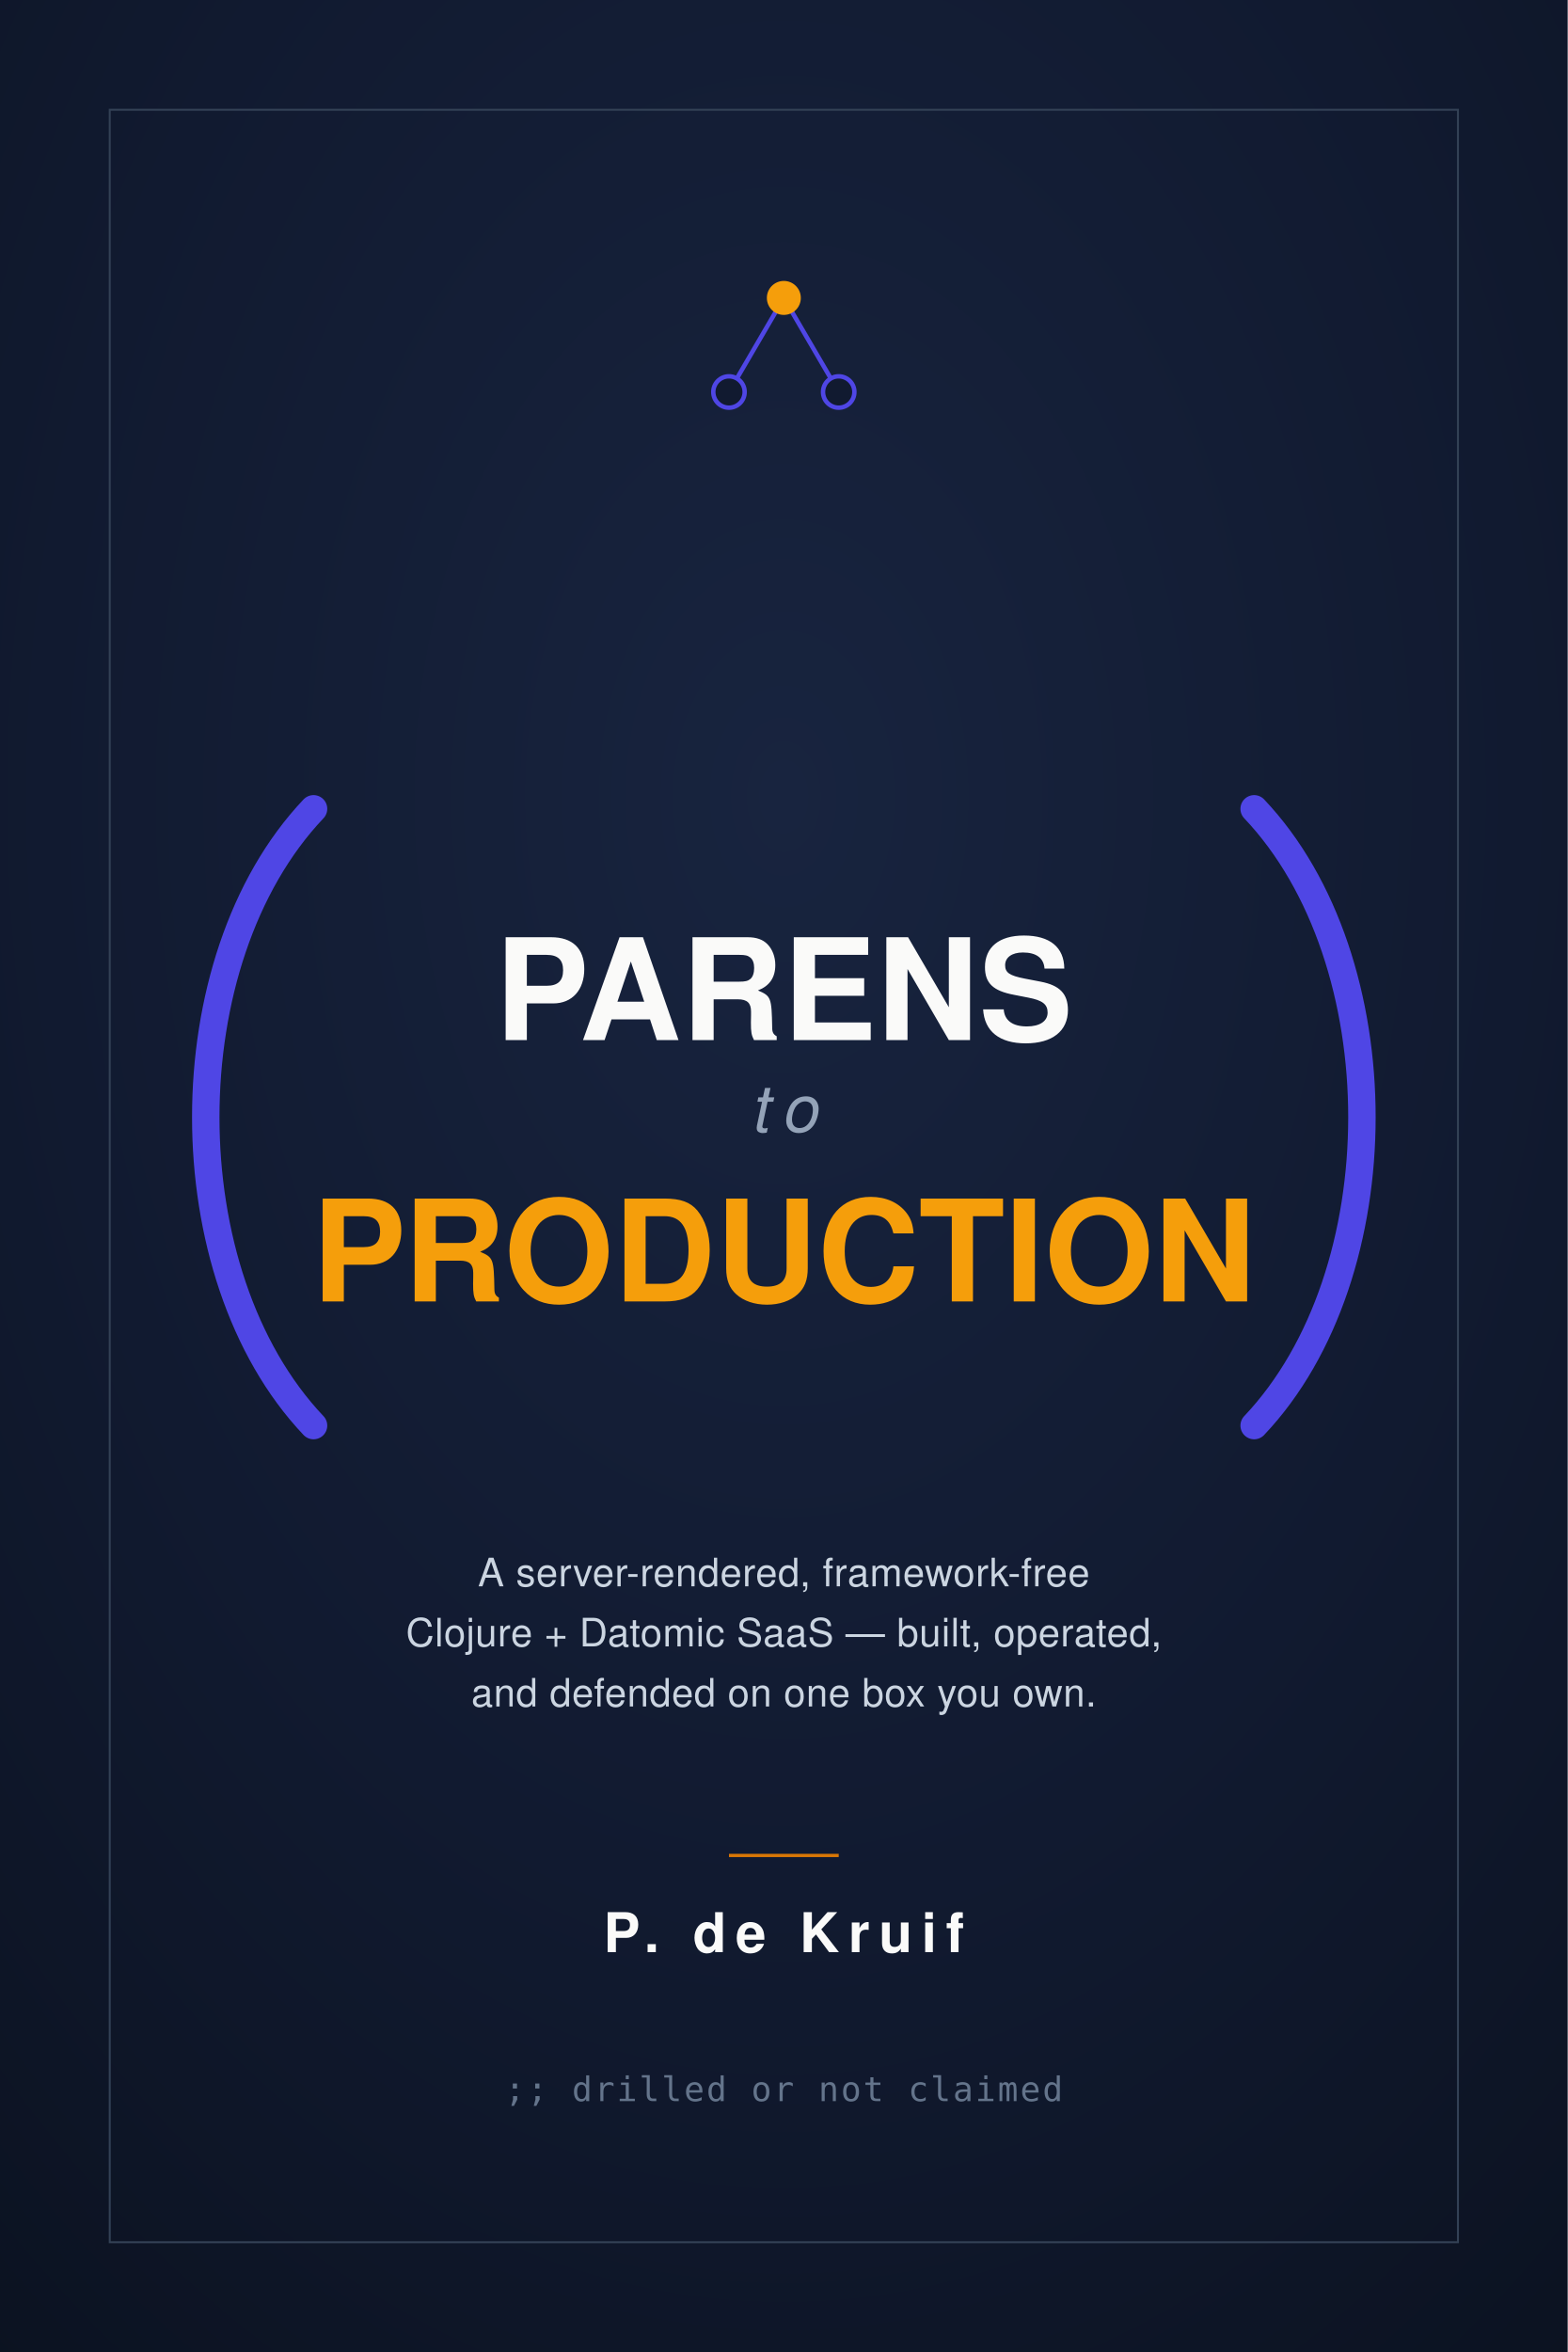
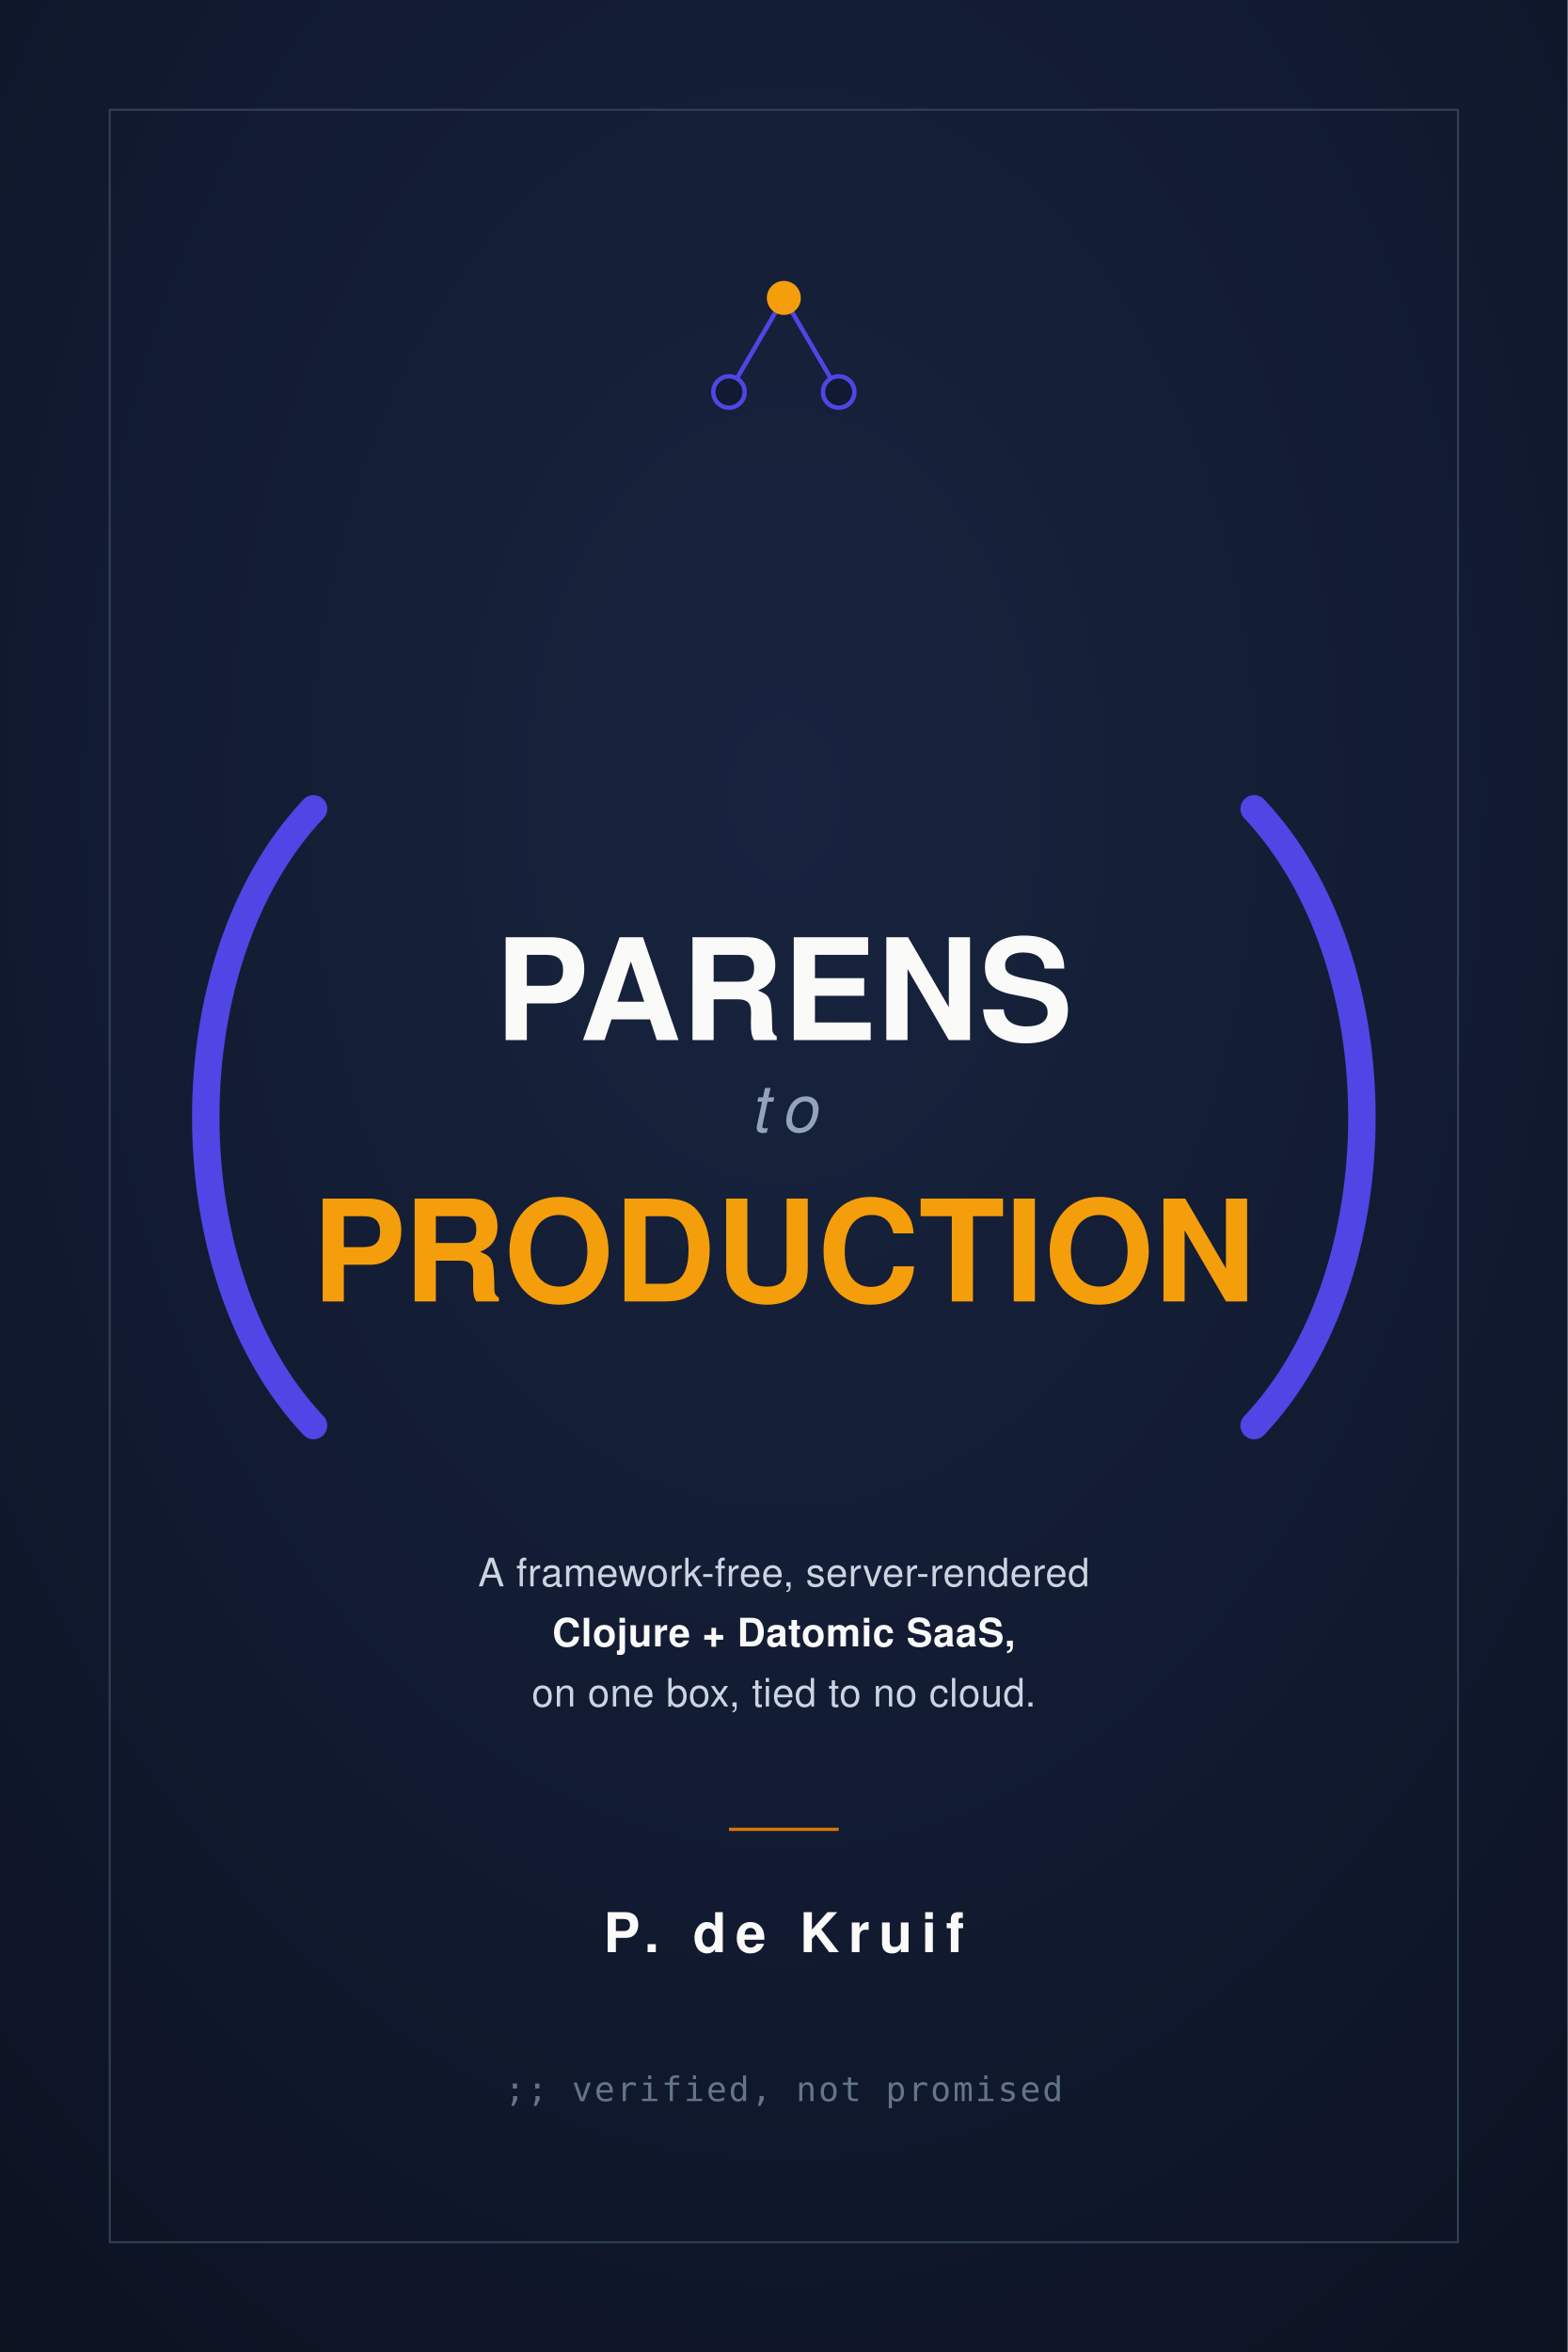
<svg xmlns="http://www.w3.org/2000/svg" viewBox="0 0 1200 1800" width="1200" height="1800">
  <defs>
    <radialGradient id="bg" cx="50%" cy="34%" r="85%">
      <stop offset="0%" stop-color="#18243f" />
      <stop offset="55%" stop-color="#111a30" />
      <stop offset="100%" stop-color="#0b1220" />
    </radialGradient>
  </defs>
  <rect width="1200" height="1800" fill="url(#bg)" />
  <rect x="84" y="84" width="1032" height="1632" fill="none" stroke="#334155" stroke-width="1.5" />
  <g fill="none" stroke="#4f46e5" stroke-width="3.4" stroke-linecap="round">
    <line x1="600" y1="228" x2="558" y2="300" />
    <line x1="600" y1="228" x2="642" y2="300" />
    <circle cx="558" cy="300" r="12" fill="#111a30" />
    <circle cx="642" cy="300" r="12" fill="#111a30" />
  </g>
  <circle cx="600" cy="228" r="13" fill="#f59e0b" />
  <g fill="none" stroke="#4f46e5" stroke-width="21" stroke-linecap="round">
    <path d="M 240 619 C 130 735, 130 975, 240 1091" />
    <path d="M 960 619 C 1070 735, 1070 975, 960 1091" />
  </g>
  <text x="600" y="796" text-anchor="middle" textLength="770" lengthAdjust="spacing" font-family="Helvetica Neue, Helvetica, Arial, sans-serif" font-weight="800" font-size="108" fill="#fafaf9">PARENS</text>
  <text x="600" y="866" text-anchor="middle" font-family="Helvetica Neue, Helvetica, Arial, sans-serif" font-style="italic" font-weight="500" font-size="50" letter-spacing="10" fill="#94a3b8">to</text>
  <text x="600" y="996" text-anchor="middle" textLength="770" lengthAdjust="spacing" font-family="Helvetica Neue, Helvetica, Arial, sans-serif" font-weight="800" font-size="108" fill="#f59e0b">PRODUCTION</text>
  <g font-family="Helvetica Neue, Helvetica, Arial, sans-serif" font-weight="400" font-size="30" letter-spacing="0.4" fill="#cbd5e1" text-anchor="middle">
-     <text x="600" y="1214">A server-rendered, framework-free</text>
-     <text x="600" y="1260">Clojure + Datomic SaaS — built, operated,</text>
-     <text x="600" y="1306">and defended on one box you own.</text>
+     <text x="600" y="1214">A framework-free, server-rendered</text>
+     <text x="600" y="1260" fill="#fafaf9" font-weight="700">Clojure + Datomic SaaS,</text>
+     <text x="600" y="1306">on one box, tied to no cloud.</text>
  </g>
-   <line x1="558" y1="1420" x2="642" y2="1420" stroke="#d97706" stroke-width="2.5" />
+   <line x1="558" y1="1400" x2="642" y2="1400" stroke="#d97706" stroke-width="2.5" />
  <text x="600" y="1494" text-anchor="middle" font-family="Helvetica Neue, Helvetica, Arial, sans-serif" font-weight="700" font-size="42" letter-spacing="7" fill="#fafaf9">P. de Kruif</text>
-   <text x="600" y="1608" text-anchor="middle" font-family="ui-monospace, SFMono-Regular, Menlo, Consolas, monospace" font-size="26" letter-spacing="1.5" fill="#64748b">;; drilled or not claimed</text>
+   <text x="600" y="1608" text-anchor="middle" font-family="ui-monospace, SFMono-Regular, Menlo, Consolas, monospace" font-size="26" letter-spacing="1.5" fill="#64748b">;; verified, not promised</text>
</svg>
